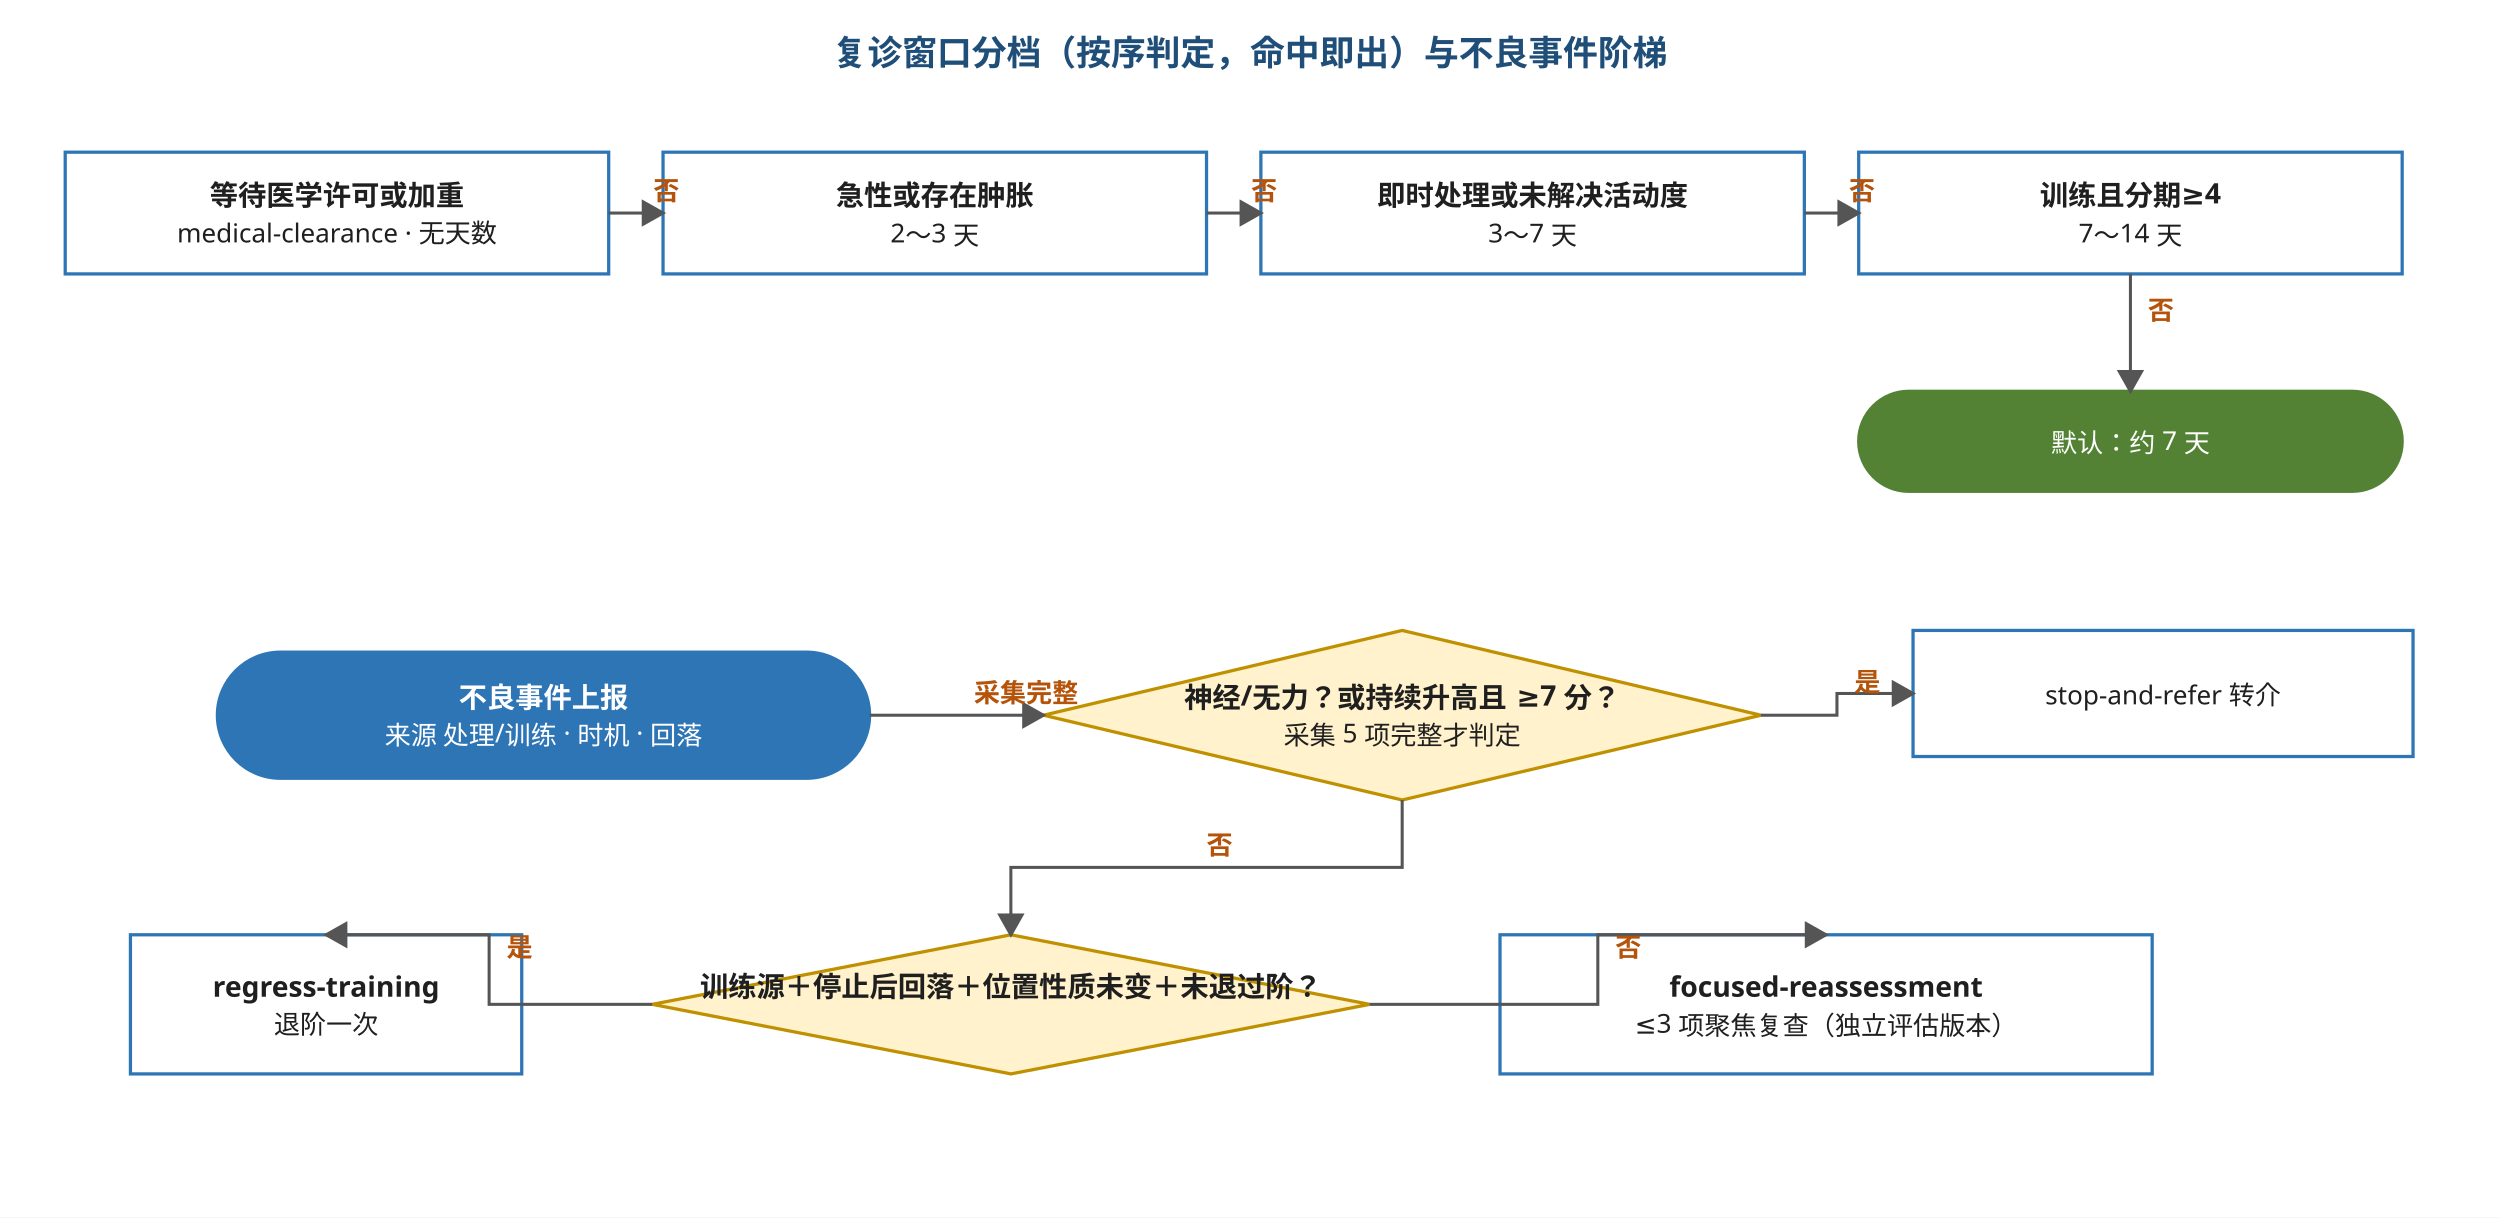
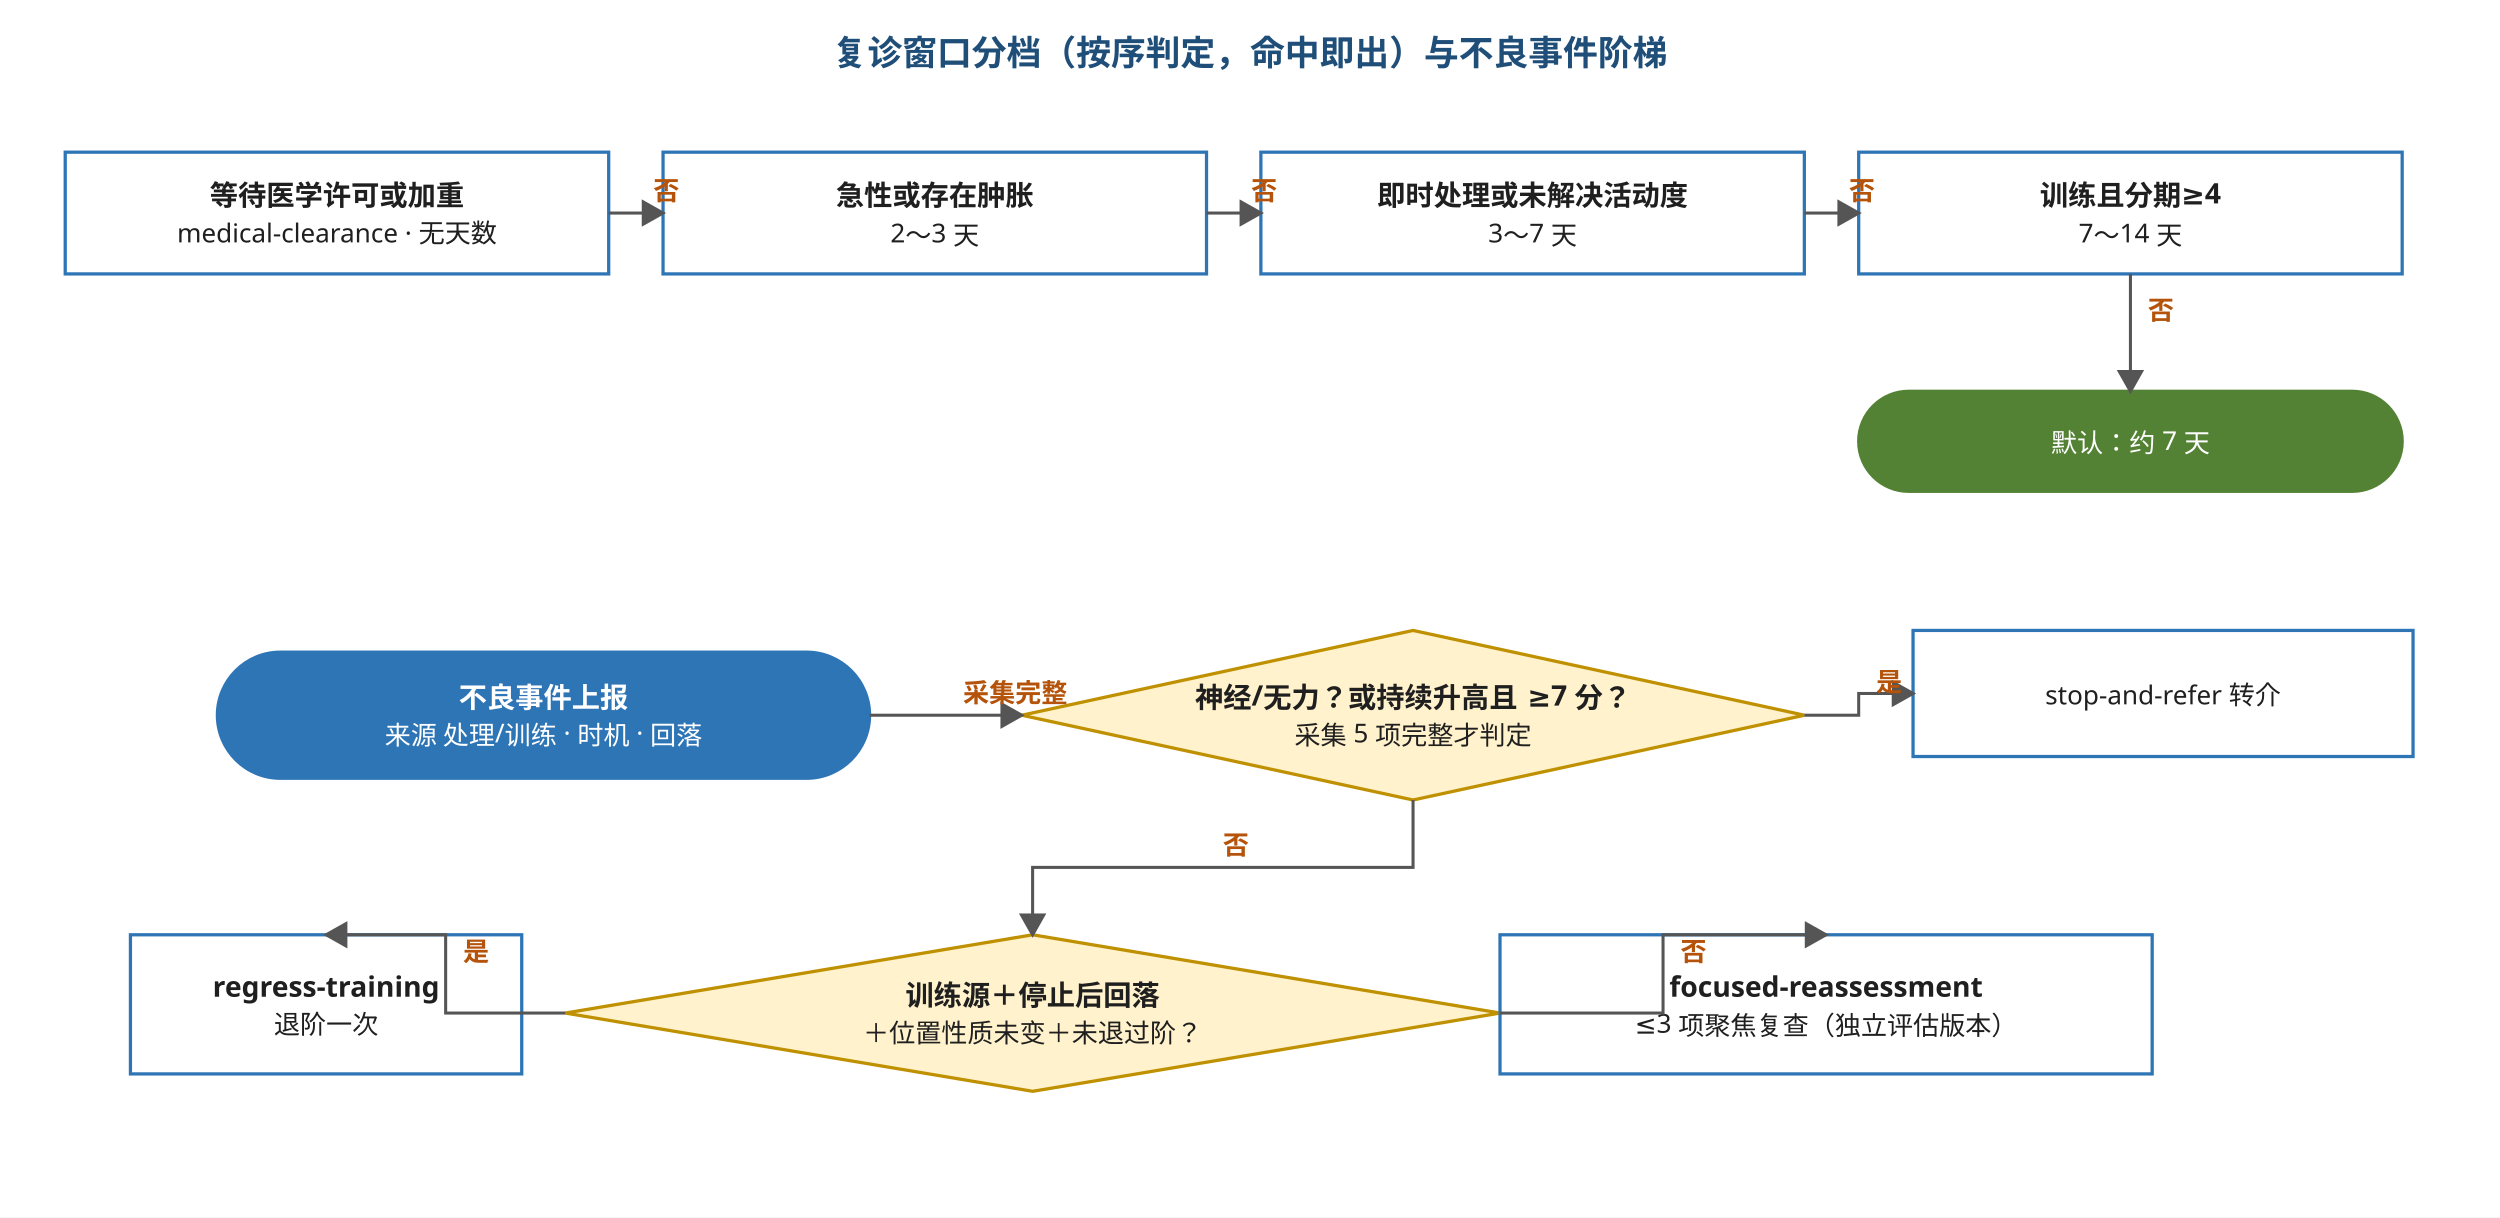
<svg xmlns="http://www.w3.org/2000/svg" width="1150" height="560" viewBox="0 0 1150 560">
  <defs>
    <marker id="arr" markerWidth="9" markerHeight="9" refX="7" refY="4.5" orient="auto">
      <path d="M0,0 L8,4.5 L0,9 Z" fill="#555" />
    </marker>
  </defs>
  <rect width="100%" height="100%" fill="white" />
  <path d="M 30 70 H 280 V 126 H 30 Z" fill="#FFFFFF" stroke="#2E75B6" stroke-width="1.5" />
  <text x="155" y="94.5" text-anchor="middle" font-family="Microsoft YaHei" font-size="13" font-weight="bold" fill="#1F1F1F">等待医学许可或加重</text>
  <text x="155" y="111.5" text-anchor="middle" font-family="Microsoft YaHei" font-size="12" font-weight="normal" fill="#1F1F1F">medical-clearance · 无天数</text>
  <path d="M 305 70 H 555 V 126 H 305 Z" fill="#FFFFFF" stroke="#2E75B6" stroke-width="1.5" />
  <text x="430" y="94.5" text-anchor="middle" font-family="Microsoft YaHei" font-size="13" font-weight="bold" fill="#1F1F1F">急性或存在肿胀</text>
  <text x="430" y="111.5" text-anchor="middle" font-family="Microsoft YaHei" font-size="12" font-weight="normal" fill="#1F1F1F">2～3 天</text>
  <path d="M 580 70 H 830 V 126 H 580 Z" fill="#FFFFFF" stroke="#2E75B6" stroke-width="1.5" />
  <text x="705" y="94.5" text-anchor="middle" font-family="Microsoft YaHei" font-size="13" font-weight="bold" fill="#1F1F1F">即时处理或未解决活动度</text>
  <text x="705" y="111.5" text-anchor="middle" font-family="Microsoft YaHei" font-size="12" font-weight="normal" fill="#1F1F1F">3～7 天</text>
  <path d="M 855 70 H 1105 V 126 H 855 Z" fill="#FFFFFF" stroke="#2E75B6" stroke-width="1.5" />
  <text x="980" y="94.5" text-anchor="middle" font-family="Microsoft YaHei" font-size="13" font-weight="bold" fill="#1F1F1F">训练且分期≥4</text>
  <text x="980" y="111.5" text-anchor="middle" font-family="Microsoft YaHei" font-size="12" font-weight="normal" fill="#1F1F1F">7～14 天</text>
  <path d="M 878 180 H 1082 A 23 23 0 0 1 1082 226 H 878 A 23 23 0 0 1 878 180 Z" fill="#548235" stroke="#548235" stroke-width="1.5" />
  <text x="980" y="208" text-anchor="middle" font-family="Microsoft YaHei" font-size="12" font-weight="normal" fill="#FFFFFF">默认：约 7 天</text>
  <path d="M 129 300 H 371 A 29 29 0 0 1 371 358 H 129 A 29 29 0 0 1 129 300 Z" fill="#2E75B6" stroke="#2E75B6" stroke-width="1.5" />
  <text x="250" y="325.5" text-anchor="middle" font-family="Microsoft YaHei" font-size="13" font-weight="bold" fill="#FFFFFF">不良事件上报</text>
  <text x="250" y="342.5" text-anchor="middle" font-family="Microsoft YaHei" font-size="12" font-weight="normal" fill="#FFFFFF">来源 处理/训练 · 时机 · 回落</text>
-   <path d="M 645 290 L 810 329 L 645 368 L 480 329 Z" fill="#FFF2CC" stroke="#BF9000" stroke-width="1.5" />
-   <text x="645" y="325.5" text-anchor="middle" font-family="Microsoft YaHei" font-size="13" font-weight="bold" fill="#1F1F1F">神经/无力？或持续升高且 ≥7 分？</text>
-   <text x="645" y="342.5" text-anchor="middle" font-family="Microsoft YaHei" font-size="12" font-weight="normal" fill="#1F1F1F">采集 5 项完整才判定</text>
+   <path d="M 650 290 L 830 329 L 650 368 L 470 329 Z" fill="#FFF2CC" stroke="#BF9000" stroke-width="1.5" />
+   <text x="650" y="325.5" text-anchor="middle" font-family="Microsoft YaHei" font-size="13" font-weight="bold" fill="#1F1F1F">神经/无力？或持续升高且 ≥7 分？</text>
+   <text x="650" y="342.5" text-anchor="middle" font-family="Microsoft YaHei" font-size="12" font-weight="normal" fill="#1F1F1F">采集 5 项完整才判定</text>
  <path d="M 880 290 H 1110 V 348 H 880 Z" fill="#FFFFFF" stroke="#2E75B6" stroke-width="1.5" />
  <text x="995" y="324" text-anchor="middle" font-family="Microsoft YaHei" font-size="12" font-weight="normal" fill="#1F1F1F">stop-and-refer 转介</text>
-   <path d="M 465 430 L 630 462 L 465 494 L 300 462 Z" fill="#FFF2CC" stroke="#BF9000" stroke-width="1.5" />
-   <text x="465" y="458.5" text-anchor="middle" font-family="Microsoft YaHei" font-size="13" font-weight="bold" fill="#1F1F1F">训练源＋停止后回落＋位置性质未变＋未退过阶？</text>
-   <text x="465" y="475.5" text-anchor="middle" font-family="Microsoft YaHei" font-size="12" font-weight="normal" fill="#1F1F1F" />
+   <path d="M 475 430 L 690 466 L 475 502 L 260 466 Z" fill="#FFF2CC" stroke="#BF9000" stroke-width="1.5" />
+   <text x="475" y="462.5" text-anchor="middle" font-family="Microsoft YaHei" font-size="13" font-weight="bold" fill="#1F1F1F">训练源＋停止后回落</text>
+   <text x="475" y="479.5" text-anchor="middle" font-family="Microsoft YaHei" font-size="12" font-weight="normal" fill="#1F1F1F">＋位置性质未变＋未退过阶？</text>
  <path d="M 60 430 H 240 V 494 H 60 Z" fill="#FFFFFF" stroke="#2E75B6" stroke-width="1.5" />
  <text x="150" y="458.5" text-anchor="middle" font-family="Microsoft YaHei" font-size="13" font-weight="bold" fill="#1F1F1F">regress-training</text>
  <text x="150" y="475.5" text-anchor="middle" font-family="Microsoft YaHei" font-size="12" font-weight="normal" fill="#1F1F1F">退阶一次</text>
  <path d="M 690 430 H 990 V 494 H 690 Z" fill="#FFFFFF" stroke="#2E75B6" stroke-width="1.5" />
  <text x="840" y="458.5" text-anchor="middle" font-family="Microsoft YaHei" font-size="13" font-weight="bold" fill="#1F1F1F">focused-reassessment</text>
  <text x="840" y="475.5" text-anchor="middle" font-family="Microsoft YaHei" font-size="12" font-weight="normal" fill="#1F1F1F">≤3 项聚焦复查（独立评估版本）</text>
  <path d="M 280 98 L 292.5 98 L 292.5 98 L 305 98" fill="none" stroke="#555" stroke-width="1.4" marker-end="url(#arr)" />
  <text x="300.5" y="92" font-family="Microsoft YaHei" font-size="12" font-weight="bold" fill="#B45309">否</text>
  <path d="M 555 98 L 567.5 98 L 567.5 98 L 580 98" fill="none" stroke="#555" stroke-width="1.4" marker-end="url(#arr)" />
  <text x="575.5" y="92" font-family="Microsoft YaHei" font-size="12" font-weight="bold" fill="#B45309">否</text>
  <path d="M 830 98 L 842.5 98 L 842.5 98 L 855 98" fill="none" stroke="#555" stroke-width="1.4" marker-end="url(#arr)" />
  <text x="850.5" y="92" font-family="Microsoft YaHei" font-size="12" font-weight="bold" fill="#B45309">否</text>
  <path d="M 980 126 L 980 180" fill="none" stroke="#555" stroke-width="1.4" marker-end="url(#arr)" />
  <text x="988" y="147" font-family="Microsoft YaHei" font-size="12" font-weight="bold" fill="#B45309">否</text>
-   <path d="M 400 329 L 440 329 L 440 329 L 480 329" fill="none" stroke="#555" stroke-width="1.4" marker-end="url(#arr)" />
-   <text x="448" y="323" font-family="Microsoft YaHei" font-size="12" font-weight="bold" fill="#B45309">采集完整</text>
-   <path d="M 810 329 L 845 329 L 845 319 L 880 319" fill="none" stroke="#555" stroke-width="1.4" marker-end="url(#arr)" />
-   <text x="853" y="318" font-family="Microsoft YaHei" font-size="12" font-weight="bold" fill="#B45309">是</text>
-   <path d="M 645 368 L 645 399 L 465 399 L 465 430" fill="none" stroke="#555" stroke-width="1.4" marker-end="url(#arr)" />
-   <text x="555" y="393" font-family="Microsoft YaHei" font-size="12" font-weight="bold" fill="#B45309">否</text>
-   <path d="M 300 462 L 225 462 L 225 430 L 150 430" fill="none" stroke="#555" stroke-width="1.4" marker-end="url(#arr)" />
-   <text x="233" y="440" font-family="Microsoft YaHei" font-size="12" font-weight="bold" fill="#B45309">是</text>
-   <path d="M 630 462 L 735 462 L 735 430 L 840 430" fill="none" stroke="#555" stroke-width="1.4" marker-end="url(#arr)" />
-   <text x="743" y="440" font-family="Microsoft YaHei" font-size="12" font-weight="bold" fill="#B45309">否</text>
+   <path d="M 400 329 L 435 329 L 435 329 L 470 329" fill="none" stroke="#555" stroke-width="1.4" marker-end="url(#arr)" />
+   <text x="443" y="323" font-family="Microsoft YaHei" font-size="12" font-weight="bold" fill="#B45309">采集完整</text>
+   <path d="M 830 329 L 855 329 L 855 319 L 880 319" fill="none" stroke="#555" stroke-width="1.4" marker-end="url(#arr)" />
+   <text x="863" y="318" font-family="Microsoft YaHei" font-size="12" font-weight="bold" fill="#B45309">是</text>
+   <path d="M 650 368 L 650 399 L 475 399 L 475 430" fill="none" stroke="#555" stroke-width="1.4" marker-end="url(#arr)" />
+   <text x="562.5" y="393" font-family="Microsoft YaHei" font-size="12" font-weight="bold" fill="#B45309">否</text>
+   <path d="M 260 466 L 205 466 L 205 430 L 150 430" fill="none" stroke="#555" stroke-width="1.4" marker-end="url(#arr)" />
+   <text x="213" y="442" font-family="Microsoft YaHei" font-size="12" font-weight="bold" fill="#B45309">是</text>
+   <path d="M 690 466 L 765 466 L 765 430 L 840 430" fill="none" stroke="#555" stroke-width="1.4" marker-end="url(#arr)" />
+   <text x="773" y="442" font-family="Microsoft YaHei" font-size="12" font-weight="bold" fill="#B45309">否</text>
  <text x="575" y="30" text-anchor="middle" font-family="Microsoft YaHei" font-size="16" font-weight="bold" fill="#1F4E79">复诊窗口分档（按序判定，命中即出）与不良事件阶梯</text>
</svg>
